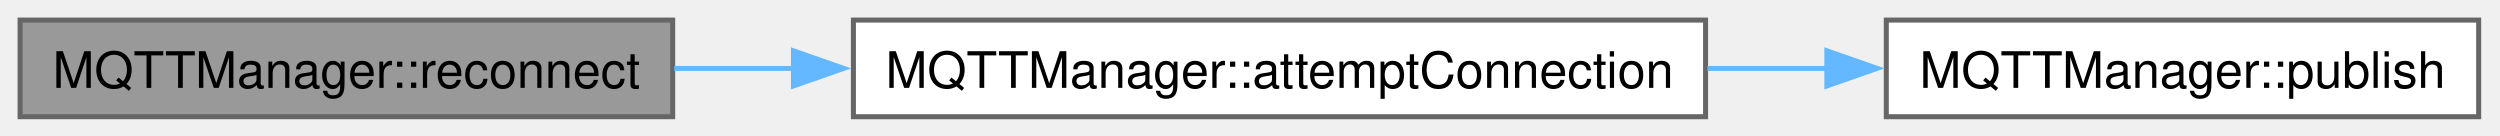
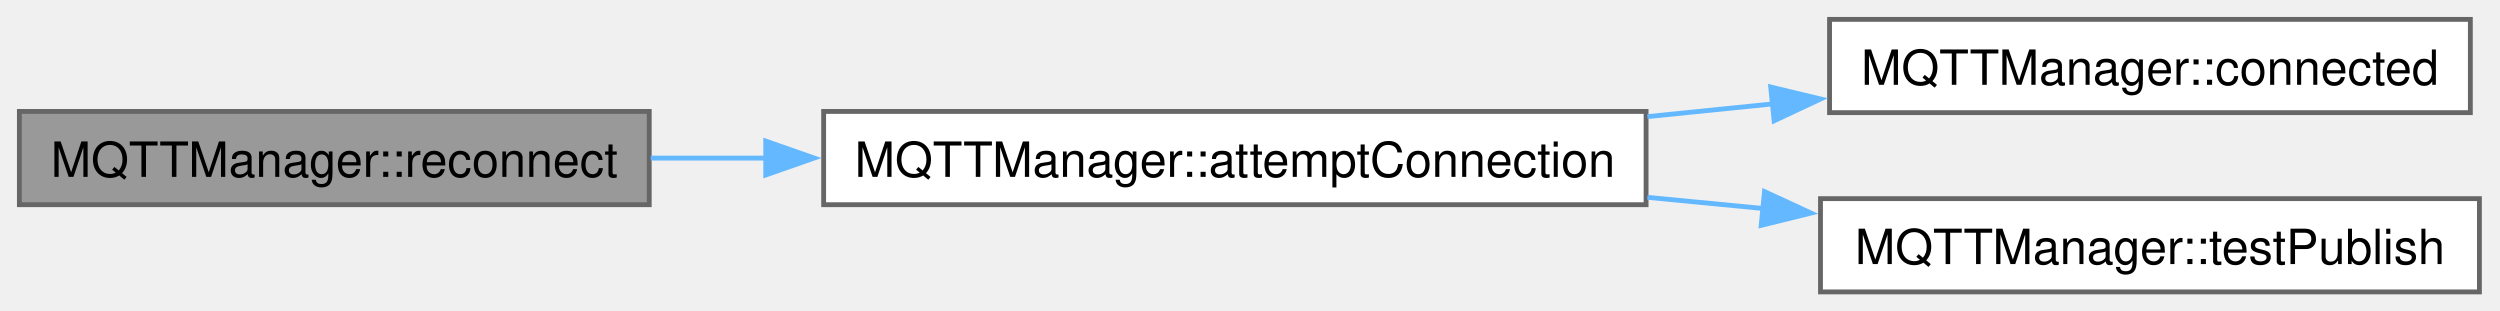
- <svg xmlns="http://www.w3.org/2000/svg" xmlns:xlink="http://www.w3.org/1999/xlink" width="498pt" height="27pt" viewBox="0.00 0.00 498.00 27.00">
-   <g id="graph0" class="graph" transform="scale(1 1) rotate(0) translate(4 23.25)">
+ <svg xmlns="http://www.w3.org/2000/svg" xmlns:xlink="http://www.w3.org/1999/xlink" width="516pt" height="64pt" viewBox="0.00 0.00 516.00 64.00">
+   <g id="graph0" class="graph" transform="scale(1 1) rotate(0) translate(4 60.25)">
    <g id="Node000001" class="node">
      <g id="a_Node000001">
        <a xlink:title="Force reconnection to MQTT broker.">
-           <polygon fill="#999999" stroke="#666666" points="130,-19.25 0,-19.25 0,0 130,0 130,-19.25" />
-           <text xml:space="preserve" text-anchor="middle" x="65" y="-5.75" font-family="Helvetica,sans-Serif" font-size="10.00">MQTTManager::reconnect</text>
+           <polygon fill="#999999" stroke="#666666" points="130,-37.25 0,-37.25 0,-18 130,-18 130,-37.25" />
+           <text xml:space="preserve" text-anchor="middle" x="65" y="-23.75" font-family="Helvetica,sans-Serif" font-size="10.00">MQTTManager::reconnect</text>
        </a>
      </g>
    </g>
    <g id="Node000002" class="node">
      <g id="a_Node000002">
        <a xlink:href="class_m_q_t_t_manager.html#a129d111c8b1ae84640849bc206098853" target="_top" xlink:title="Attempt to connect to MQTT broker.">
-           <polygon fill="white" stroke="#666666" points="335.75,-19.25 166,-19.25 166,0 335.75,0 335.75,-19.25" />
-           <text xml:space="preserve" text-anchor="middle" x="250.88" y="-5.75" font-family="Helvetica,sans-Serif" font-size="10.00">MQTTManager::attemptConnection</text>
+           <polygon fill="white" stroke="#666666" points="335.75,-37.25 166,-37.25 166,-18 335.75,-18 335.75,-37.25" />
+           <text xml:space="preserve" text-anchor="middle" x="250.88" y="-23.75" font-family="Helvetica,sans-Serif" font-size="10.00">MQTTManager::attemptConnection</text>
        </a>
      </g>
    </g>
    <g id="edge1_Node000001_Node000002" class="edge">
      <g id="a_edge1_Node000001_Node000002">
        <a xlink:title=" ">
-           <path fill="none" stroke="#63b8ff" d="M130.31,-9.62C138.05,-9.62 146.08,-9.62 154.15,-9.62" />
-           <polygon fill="#63b8ff" stroke="#63b8ff" points="154.05,-13.13 164.05,-9.63 154.05,-6.13 154.05,-13.13" />
+           <path fill="none" stroke="#63b8ff" d="M130.31,-27.62C138.05,-27.62 146.08,-27.62 154.15,-27.62" />
+           <polygon fill="#63b8ff" stroke="#63b8ff" points="154.05,-31.13 164.05,-27.63 154.05,-24.13 154.05,-31.13" />
        </a>
      </g>
    </g>
    <g id="Node000003" class="node">
      <g id="a_Node000003">
-         <a xlink:href="class_m_q_t_t_manager.html#aba0fa39910d767f0623291608e83ae81" target="_top" xlink:title="Publish a message to the hardcoded publish topic.">
-           <polygon fill="white" stroke="#666666" points="489.75,-19.25 371.75,-19.25 371.75,0 489.75,0 489.75,-19.25" />
-           <text xml:space="preserve" text-anchor="middle" x="430.75" y="-5.75" font-family="Helvetica,sans-Serif" font-size="10.00">MQTTManager::publish</text>
+         <a xlink:href="class_m_q_t_t_manager.html#aaa6dfaebfbbfb48e3f4de45bab477d2c" target="_top" xlink:title="Check if connected to MQTT broker.">
+           <polygon fill="white" stroke="#666666" points="505.88,-56.25 373.62,-56.25 373.62,-37 505.88,-37 505.88,-56.25" />
+           <text xml:space="preserve" text-anchor="middle" x="439.75" y="-42.75" font-family="Helvetica,sans-Serif" font-size="10.00">MQTTManager::connected</text>
        </a>
      </g>
    </g>
    <g id="edge2_Node000002_Node000003" class="edge">
      <g id="a_edge2_Node000002_Node000003">
        <a xlink:title=" ">
-           <path fill="none" stroke="#63b8ff" d="M336.12,-9.62C344.15,-9.62 352.22,-9.62 360.09,-9.62" />
-           <polygon fill="#63b8ff" stroke="#63b8ff" points="359.91,-13.13 369.91,-9.63 359.91,-6.13 359.91,-13.13" />
+           <path fill="none" stroke="#63b8ff" d="M336.02,-36.18C344.71,-37.06 353.51,-37.96 362.11,-38.83" />
+           <polygon fill="#63b8ff" stroke="#63b8ff" points="361.47,-42.29 371.77,-39.82 362.18,-35.32 361.47,-42.29" />
+         </a>
+       </g>
+     </g>
+     <g id="Node000004" class="node">
+       <g id="a_Node000004">
+         <a xlink:href="class_m_q_t_t_manager.html#a6d04009ffe15591e5faf9589e05787e0" target="_top" xlink:title="Test publish to configured test topic.">
+           <polygon fill="white" stroke="#666666" points="507.75,-19.25 371.75,-19.25 371.75,0 507.75,0 507.75,-19.25" />
+           <text xml:space="preserve" text-anchor="middle" x="439.75" y="-5.75" font-family="Helvetica,sans-Serif" font-size="10.00">MQTTManager::testPublish</text>
+         </a>
+       </g>
+     </g>
+     <g id="edge3_Node000002_Node000004" class="edge">
+       <g id="a_edge3_Node000002_Node000004">
+         <a xlink:title=" ">
+           <path fill="none" stroke="#63b8ff" d="M336.02,-19.52C343.96,-18.76 351.99,-17.98 359.88,-17.22" />
+           <polygon fill="#63b8ff" stroke="#63b8ff" points="360.19,-20.71 369.8,-16.27 359.51,-13.74 360.19,-20.71" />
        </a>
      </g>
    </g>
  </g>
</svg>
